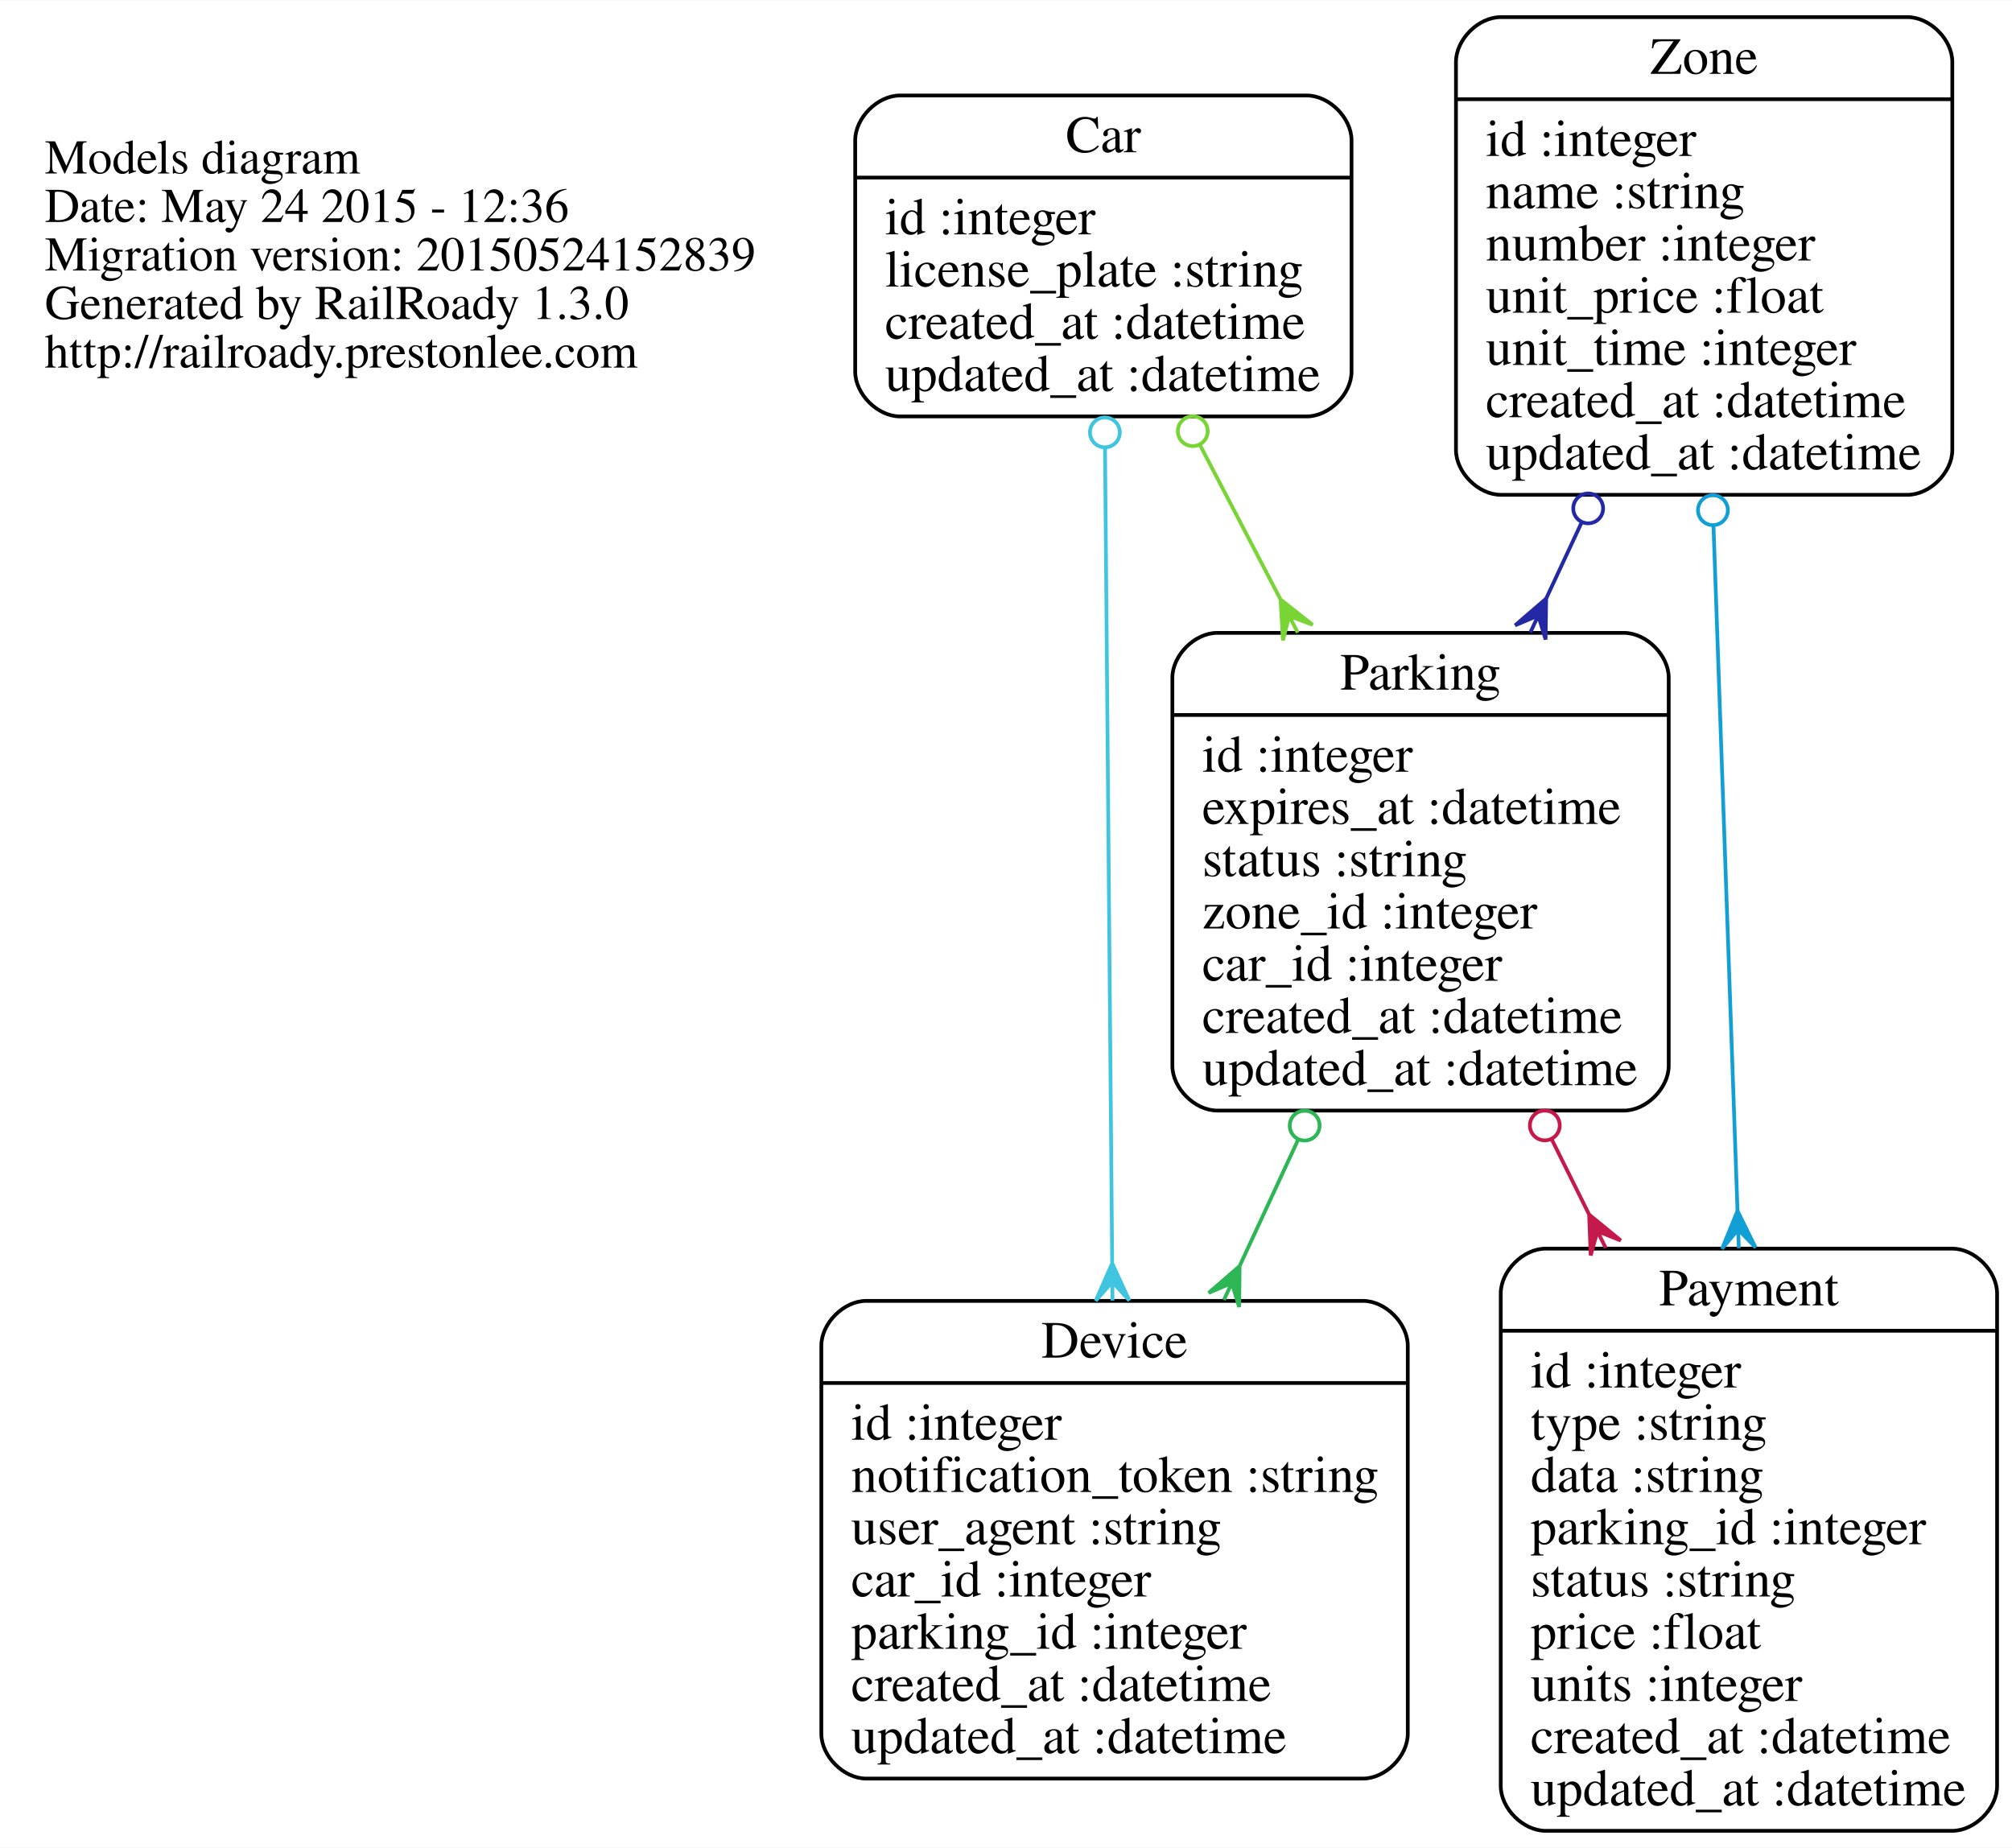
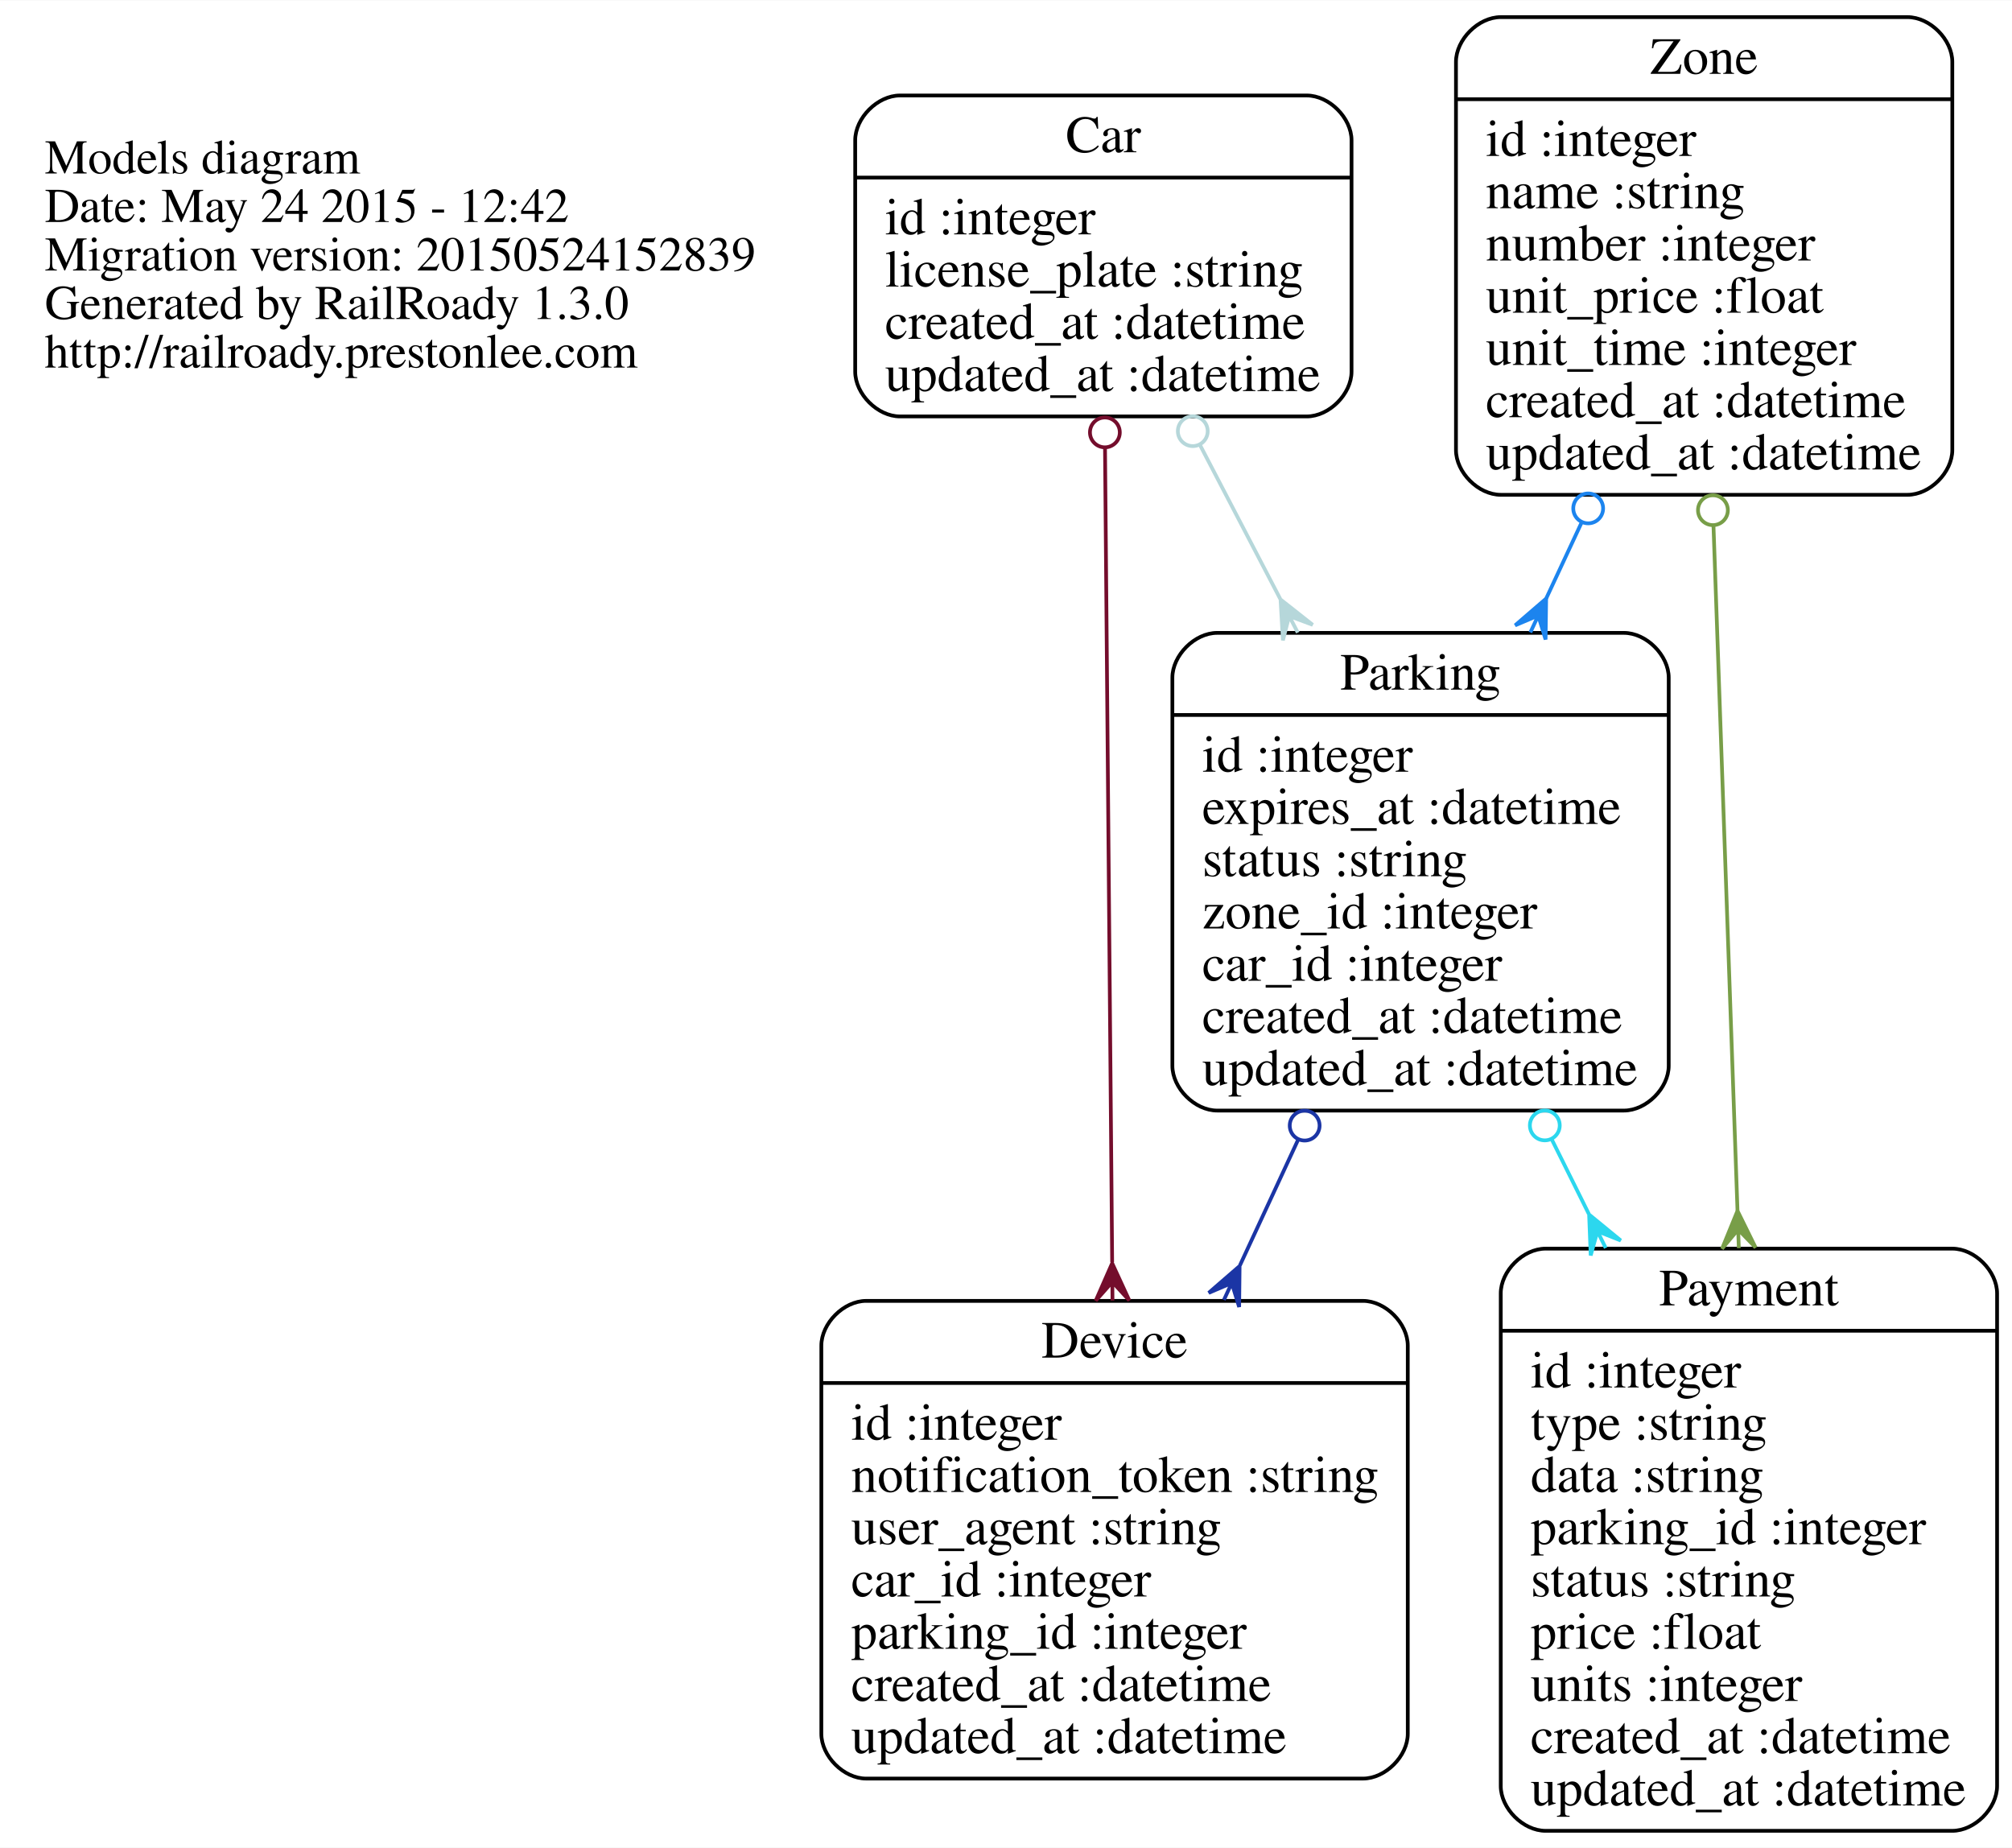
<svg xmlns="http://www.w3.org/2000/svg" width="539pt" height="495pt" viewBox="0.00 0.00 539.19 495.00">
  <g id="graph0" class="graph" transform="scale(1 1) rotate(0) translate(4 491)">
    <polygon fill="white" stroke="none" points="-4,4 -4,-491 535.193,-491 535.193,4 -4,4" />
    <g id="node1" class="node">
      <text text-anchor="start" x="8" y="-444.6" font-family="Times,serif" font-size="13.00">Models diagram</text>
-       <text text-anchor="start" x="8" y="-431.6" font-family="Times,serif" font-size="13.00">Date: May 24 2015 - 12:36</text>
+       <text text-anchor="start" x="8" y="-431.6" font-family="Times,serif" font-size="13.00">Date: May 24 2015 - 12:42</text>
      <text text-anchor="start" x="8" y="-418.6" font-family="Times,serif" font-size="13.00">Migration version: 20150524152839</text>
      <text text-anchor="start" x="8" y="-405.6" font-family="Times,serif" font-size="13.00">Generated by RailRoady 1.3.0</text>
      <text text-anchor="start" x="8" y="-392.6" font-family="Times,serif" font-size="13.00">http://railroady.prestonlee.com</text>
    </g>
    <g id="node2" class="node">
      <path fill="none" stroke="black" d="M237.182,-379.5C237.182,-379.5 346.193,-379.5 346.193,-379.5 352.193,-379.5 358.193,-385.5 358.193,-391.5 358.193,-391.5 358.193,-453.5 358.193,-453.5 358.193,-459.5 352.193,-465.5 346.193,-465.5 346.193,-465.5 237.182,-465.5 237.182,-465.5 231.182,-465.5 225.182,-459.5 225.182,-453.5 225.182,-453.5 225.182,-391.5 225.182,-391.5 225.182,-385.5 231.182,-379.5 237.182,-379.5" />
      <text text-anchor="middle" x="291.688" y="-450.3" font-family="Times,serif" font-size="14.00">Car</text>
      <polyline fill="none" stroke="black" points="225.182,-443.5 358.193,-443.5 " />
      <text text-anchor="start" x="233.182" y="-428.3" font-family="Times,serif" font-size="14.00">id :integer</text>
      <text text-anchor="start" x="233.182" y="-414.3" font-family="Times,serif" font-size="14.00">license_plate :string</text>
      <text text-anchor="start" x="233.182" y="-400.3" font-family="Times,serif" font-size="14.00">created_at :datetime</text>
      <text text-anchor="start" x="233.182" y="-386.3" font-family="Times,serif" font-size="14.00">updated_at :datetime</text>
    </g>
    <g id="node3" class="node">
      <path fill="none" stroke="black" d="M228.11,-14.5C228.11,-14.5 361.265,-14.5 361.265,-14.5 367.265,-14.5 373.265,-20.5 373.265,-26.5 373.265,-26.5 373.265,-130.5 373.265,-130.5 373.265,-136.5 367.265,-142.5 361.265,-142.5 361.265,-142.5 228.11,-142.5 228.11,-142.5 222.11,-142.5 216.11,-136.5 216.11,-130.5 216.11,-130.5 216.11,-26.5 216.11,-26.5 216.11,-20.5 222.11,-14.5 228.11,-14.5" />
      <text text-anchor="middle" x="294.688" y="-127.3" font-family="Times,serif" font-size="14.00">Device</text>
      <polyline fill="none" stroke="black" points="216.11,-120.5 373.265,-120.5 " />
      <text text-anchor="start" x="224.11" y="-105.3" font-family="Times,serif" font-size="14.00">id :integer</text>
      <text text-anchor="start" x="224.11" y="-91.3" font-family="Times,serif" font-size="14.00">notification_token :string</text>
      <text text-anchor="start" x="224.11" y="-77.3" font-family="Times,serif" font-size="14.00">user_agent :string</text>
      <text text-anchor="start" x="224.11" y="-63.3" font-family="Times,serif" font-size="14.00">car_id :integer</text>
      <text text-anchor="start" x="224.11" y="-49.3" font-family="Times,serif" font-size="14.00">parking_id :integer</text>
      <text text-anchor="start" x="224.11" y="-35.3" font-family="Times,serif" font-size="14.00">created_at :datetime</text>
      <text text-anchor="start" x="224.11" y="-21.3" font-family="Times,serif" font-size="14.00">updated_at :datetime</text>
    </g>
    <g id="edge2" class="edge">
-       <path fill="none" stroke="#3fc5df" d="M292.131,-370.936C292.637,-313.31 293.467,-218.621 294.044,-152.879" />
-       <ellipse fill="none" stroke="#3fc5df" cx="292.094" cy="-375.221" rx="4" ry="4" />
-       <polygon fill="#3fc5df" stroke="#3fc5df" points="294.047,-152.586 298.634,-142.626 294.09,-147.586 294.134,-142.586 294.134,-142.586 294.134,-142.586 294.09,-147.586 289.635,-142.547 294.047,-152.586 294.047,-152.586" />
+       <path fill="none" stroke="#740d2c" d="M292.131,-370.936C292.637,-313.31 293.467,-218.621 294.044,-152.879" />
+       <ellipse fill="none" stroke="#740d2c" cx="292.094" cy="-375.221" rx="4" ry="4" />
+       <polygon fill="#740d2c" stroke="#740d2c" points="294.047,-152.586 298.634,-142.626 294.09,-147.586 294.134,-142.586 294.134,-142.586 294.134,-142.586 294.09,-147.586 289.635,-142.547 294.047,-152.586 294.047,-152.586" />
    </g>
    <g id="node4" class="node">
      <path fill="none" stroke="black" d="M322.182,-193.5C322.182,-193.5 431.193,-193.5 431.193,-193.5 437.193,-193.5 443.193,-199.5 443.193,-205.5 443.193,-205.5 443.193,-309.5 443.193,-309.5 443.193,-315.5 437.193,-321.5 431.193,-321.5 431.193,-321.5 322.182,-321.5 322.182,-321.5 316.182,-321.5 310.182,-315.5 310.182,-309.5 310.182,-309.5 310.182,-205.5 310.182,-205.5 310.182,-199.5 316.182,-193.5 322.182,-193.5" />
      <text text-anchor="middle" x="376.688" y="-306.3" font-family="Times,serif" font-size="14.00">Parking</text>
      <polyline fill="none" stroke="black" points="310.182,-299.5 443.193,-299.5 " />
      <text text-anchor="start" x="318.182" y="-284.3" font-family="Times,serif" font-size="14.00">id :integer</text>
      <text text-anchor="start" x="318.182" y="-270.3" font-family="Times,serif" font-size="14.00">expires_at :datetime</text>
      <text text-anchor="start" x="318.182" y="-256.3" font-family="Times,serif" font-size="14.00">status :string</text>
      <text text-anchor="start" x="318.182" y="-242.3" font-family="Times,serif" font-size="14.00">zone_id :integer</text>
      <text text-anchor="start" x="318.182" y="-228.3" font-family="Times,serif" font-size="14.00">car_id :integer</text>
      <text text-anchor="start" x="318.182" y="-214.3" font-family="Times,serif" font-size="14.00">created_at :datetime</text>
      <text text-anchor="start" x="318.182" y="-200.3" font-family="Times,serif" font-size="14.00">updated_at :datetime</text>
    </g>
    <g id="edge1" class="edge">
-       <path fill="none" stroke="#79d535" d="M317.526,-371.952C324.316,-358.93 331.781,-344.615 339.053,-330.67" />
-       <ellipse fill="none" stroke="#79d535" cx="315.648" cy="-375.552" rx="4" ry="4" />
-       <polygon fill="#79d535" stroke="#79d535" points="339.171,-330.443 347.785,-323.657 341.483,-326.01 343.795,-321.577 343.795,-321.577 343.795,-321.577 341.483,-326.01 339.805,-319.496 339.171,-330.443 339.171,-330.443" />
+       <path fill="none" stroke="#b6d7da" d="M317.526,-371.952C324.316,-358.93 331.781,-344.615 339.053,-330.67" />
+       <ellipse fill="none" stroke="#b6d7da" cx="315.648" cy="-375.552" rx="4" ry="4" />
+       <polygon fill="#b6d7da" stroke="#b6d7da" points="339.171,-330.443 347.785,-323.657 341.483,-326.01 343.795,-321.577 343.795,-321.577 343.795,-321.577 341.483,-326.01 339.805,-319.496 339.171,-330.443 339.171,-330.443" />
    </g>
    <g id="edge4" class="edge">
-       <path fill="none" stroke="#2db655" d="M343.904,-185.736C338.763,-174.637 333.441,-163.15 328.281,-152.013" />
-       <ellipse fill="none" stroke="#2db655" cx="345.634" cy="-189.469" rx="4" ry="4" />
-       <polygon fill="#2db655" stroke="#2db655" points="328.196,-151.829 328.076,-140.864 326.094,-147.293 323.993,-142.756 323.993,-142.756 323.993,-142.756 326.094,-147.293 319.91,-144.647 328.196,-151.829 328.196,-151.829" />
+       <path fill="none" stroke="#1b35a5" d="M343.904,-185.736C338.763,-174.637 333.441,-163.15 328.281,-152.013" />
+       <ellipse fill="none" stroke="#1b35a5" cx="345.634" cy="-189.469" rx="4" ry="4" />
+       <polygon fill="#1b35a5" stroke="#1b35a5" points="328.196,-151.829 328.076,-140.864 326.094,-147.293 323.993,-142.756 323.993,-142.756 323.993,-142.756 326.094,-147.293 319.91,-144.647 328.196,-151.829 328.196,-151.829" />
    </g>
    <g id="node5" class="node">
      <path fill="none" stroke="black" d="M410.182,-0.5C410.182,-0.5 519.193,-0.5 519.193,-0.5 525.193,-0.5 531.193,-6.5 531.193,-12.5 531.193,-12.5 531.193,-144.5 531.193,-144.5 531.193,-150.5 525.193,-156.5 519.193,-156.5 519.193,-156.5 410.182,-156.5 410.182,-156.5 404.182,-156.5 398.182,-150.5 398.182,-144.5 398.182,-144.5 398.182,-12.5 398.182,-12.5 398.182,-6.5 404.182,-0.5 410.182,-0.5" />
      <text text-anchor="middle" x="464.688" y="-141.3" font-family="Times,serif" font-size="14.00">Payment</text>
      <polyline fill="none" stroke="black" points="398.182,-134.5 531.193,-134.5 " />
      <text text-anchor="start" x="406.182" y="-119.3" font-family="Times,serif" font-size="14.00">id :integer</text>
      <text text-anchor="start" x="406.182" y="-105.3" font-family="Times,serif" font-size="14.00">type :string</text>
      <text text-anchor="start" x="406.182" y="-91.3" font-family="Times,serif" font-size="14.00">data :string</text>
      <text text-anchor="start" x="406.182" y="-77.3" font-family="Times,serif" font-size="14.00">parking_id :integer</text>
      <text text-anchor="start" x="406.182" y="-63.3" font-family="Times,serif" font-size="14.00">status :string</text>
      <text text-anchor="start" x="406.182" y="-49.3" font-family="Times,serif" font-size="14.00">price :float</text>
      <text text-anchor="start" x="406.182" y="-35.3" font-family="Times,serif" font-size="14.00">units :integer</text>
      <text text-anchor="start" x="406.182" y="-21.3" font-family="Times,serif" font-size="14.00">created_at :datetime</text>
      <text text-anchor="start" x="406.182" y="-7.3" font-family="Times,serif" font-size="14.00">updated_at :datetime</text>
    </g>
    <g id="edge3" class="edge">
-       <path fill="none" stroke="#c5194b" d="M411.822,-185.833C415.098,-179.243 418.443,-172.515 421.78,-165.804" />
-       <ellipse fill="none" stroke="#c5194b" cx="409.99" cy="-189.517" rx="4" ry="4" />
-       <polygon fill="#c5194b" stroke="#c5194b" points="421.865,-165.632 430.347,-158.681 424.091,-161.154 426.317,-156.677 426.317,-156.677 426.317,-156.677 424.091,-161.154 422.288,-154.674 421.865,-165.632 421.865,-165.632" />
+       <path fill="none" stroke="#2cd7ee" d="M411.822,-185.833C415.098,-179.243 418.443,-172.515 421.78,-165.804" />
+       <ellipse fill="none" stroke="#2cd7ee" cx="409.99" cy="-189.517" rx="4" ry="4" />
+       <polygon fill="#2cd7ee" stroke="#2cd7ee" points="421.865,-165.632 430.347,-158.681 424.091,-161.154 426.317,-156.677 426.317,-156.677 426.317,-156.677 424.091,-161.154 422.288,-154.674 421.865,-165.632 421.865,-165.632" />
    </g>
    <g id="node6" class="node">
      <path fill="none" stroke="black" d="M398.182,-358.5C398.182,-358.5 507.193,-358.5 507.193,-358.5 513.193,-358.5 519.193,-364.5 519.193,-370.5 519.193,-370.5 519.193,-474.5 519.193,-474.5 519.193,-480.5 513.193,-486.5 507.193,-486.5 507.193,-486.5 398.182,-486.5 398.182,-486.5 392.182,-486.5 386.182,-480.5 386.182,-474.5 386.182,-474.5 386.182,-370.5 386.182,-370.5 386.182,-364.5 392.182,-358.5 398.182,-358.5" />
      <text text-anchor="middle" x="452.688" y="-471.3" font-family="Times,serif" font-size="14.00">Zone</text>
      <polyline fill="none" stroke="black" points="386.182,-464.5 519.193,-464.5 " />
      <text text-anchor="start" x="394.182" y="-449.3" font-family="Times,serif" font-size="14.00">id :integer</text>
      <text text-anchor="start" x="394.182" y="-435.3" font-family="Times,serif" font-size="14.00">name :string</text>
      <text text-anchor="start" x="394.182" y="-421.3" font-family="Times,serif" font-size="14.00">number :integer</text>
      <text text-anchor="start" x="394.182" y="-407.3" font-family="Times,serif" font-size="14.00">unit_price :float</text>
      <text text-anchor="start" x="394.182" y="-393.3" font-family="Times,serif" font-size="14.00">unit_time :integer</text>
      <text text-anchor="start" x="394.182" y="-379.3" font-family="Times,serif" font-size="14.00">created_at :datetime</text>
      <text text-anchor="start" x="394.182" y="-365.3" font-family="Times,serif" font-size="14.00">updated_at :datetime</text>
    </g>
    <g id="edge5" class="edge">
-       <path fill="none" stroke="#2329a5" d="M419.839,-351.049C416.703,-344.321 413.518,-337.491 410.374,-330.747" />
-       <ellipse fill="none" stroke="#2329a5" cx="421.614" cy="-354.855" rx="4" ry="4" />
-       <polygon fill="#2329a5" stroke="#2329a5" points="410.344,-330.684 410.197,-319.72 408.231,-326.153 406.118,-321.621 406.118,-321.621 406.118,-321.621 408.231,-326.153 402.04,-323.523 410.344,-330.684 410.344,-330.684" />
+       <path fill="none" stroke="#1c84ee" d="M419.839,-351.049C416.703,-344.321 413.518,-337.491 410.374,-330.747" />
+       <ellipse fill="none" stroke="#1c84ee" cx="421.614" cy="-354.855" rx="4" ry="4" />
+       <polygon fill="#1c84ee" stroke="#1c84ee" points="410.344,-330.684 410.197,-319.72 408.231,-326.153 406.118,-321.621 406.118,-321.621 406.118,-321.621 408.231,-326.153 402.04,-323.523 410.344,-330.684 410.344,-330.684" />
    </g>
    <g id="edge6" class="edge">
-       <path fill="none" stroke="#129fd6" d="M455.19,-350.194C457.062,-296.825 459.633,-223.549 461.628,-166.693" />
-       <ellipse fill="none" stroke="#129fd6" cx="455.043" cy="-354.376" rx="4" ry="4" />
-       <polygon fill="#129fd6" stroke="#129fd6" points="461.63,-166.631 466.478,-156.795 461.806,-161.634 461.981,-156.637 461.981,-156.637 461.981,-156.637 461.806,-161.634 457.484,-156.479 461.63,-166.631 461.63,-166.631" />
+       <path fill="none" stroke="#789e48" d="M455.19,-350.194C457.062,-296.825 459.633,-223.549 461.628,-166.693" />
+       <ellipse fill="none" stroke="#789e48" cx="455.043" cy="-354.376" rx="4" ry="4" />
+       <polygon fill="#789e48" stroke="#789e48" points="461.63,-166.631 466.478,-156.795 461.806,-161.634 461.981,-156.637 461.981,-156.637 461.981,-156.637 461.806,-161.634 457.484,-156.479 461.63,-166.631 461.63,-166.631" />
    </g>
  </g>
</svg>
